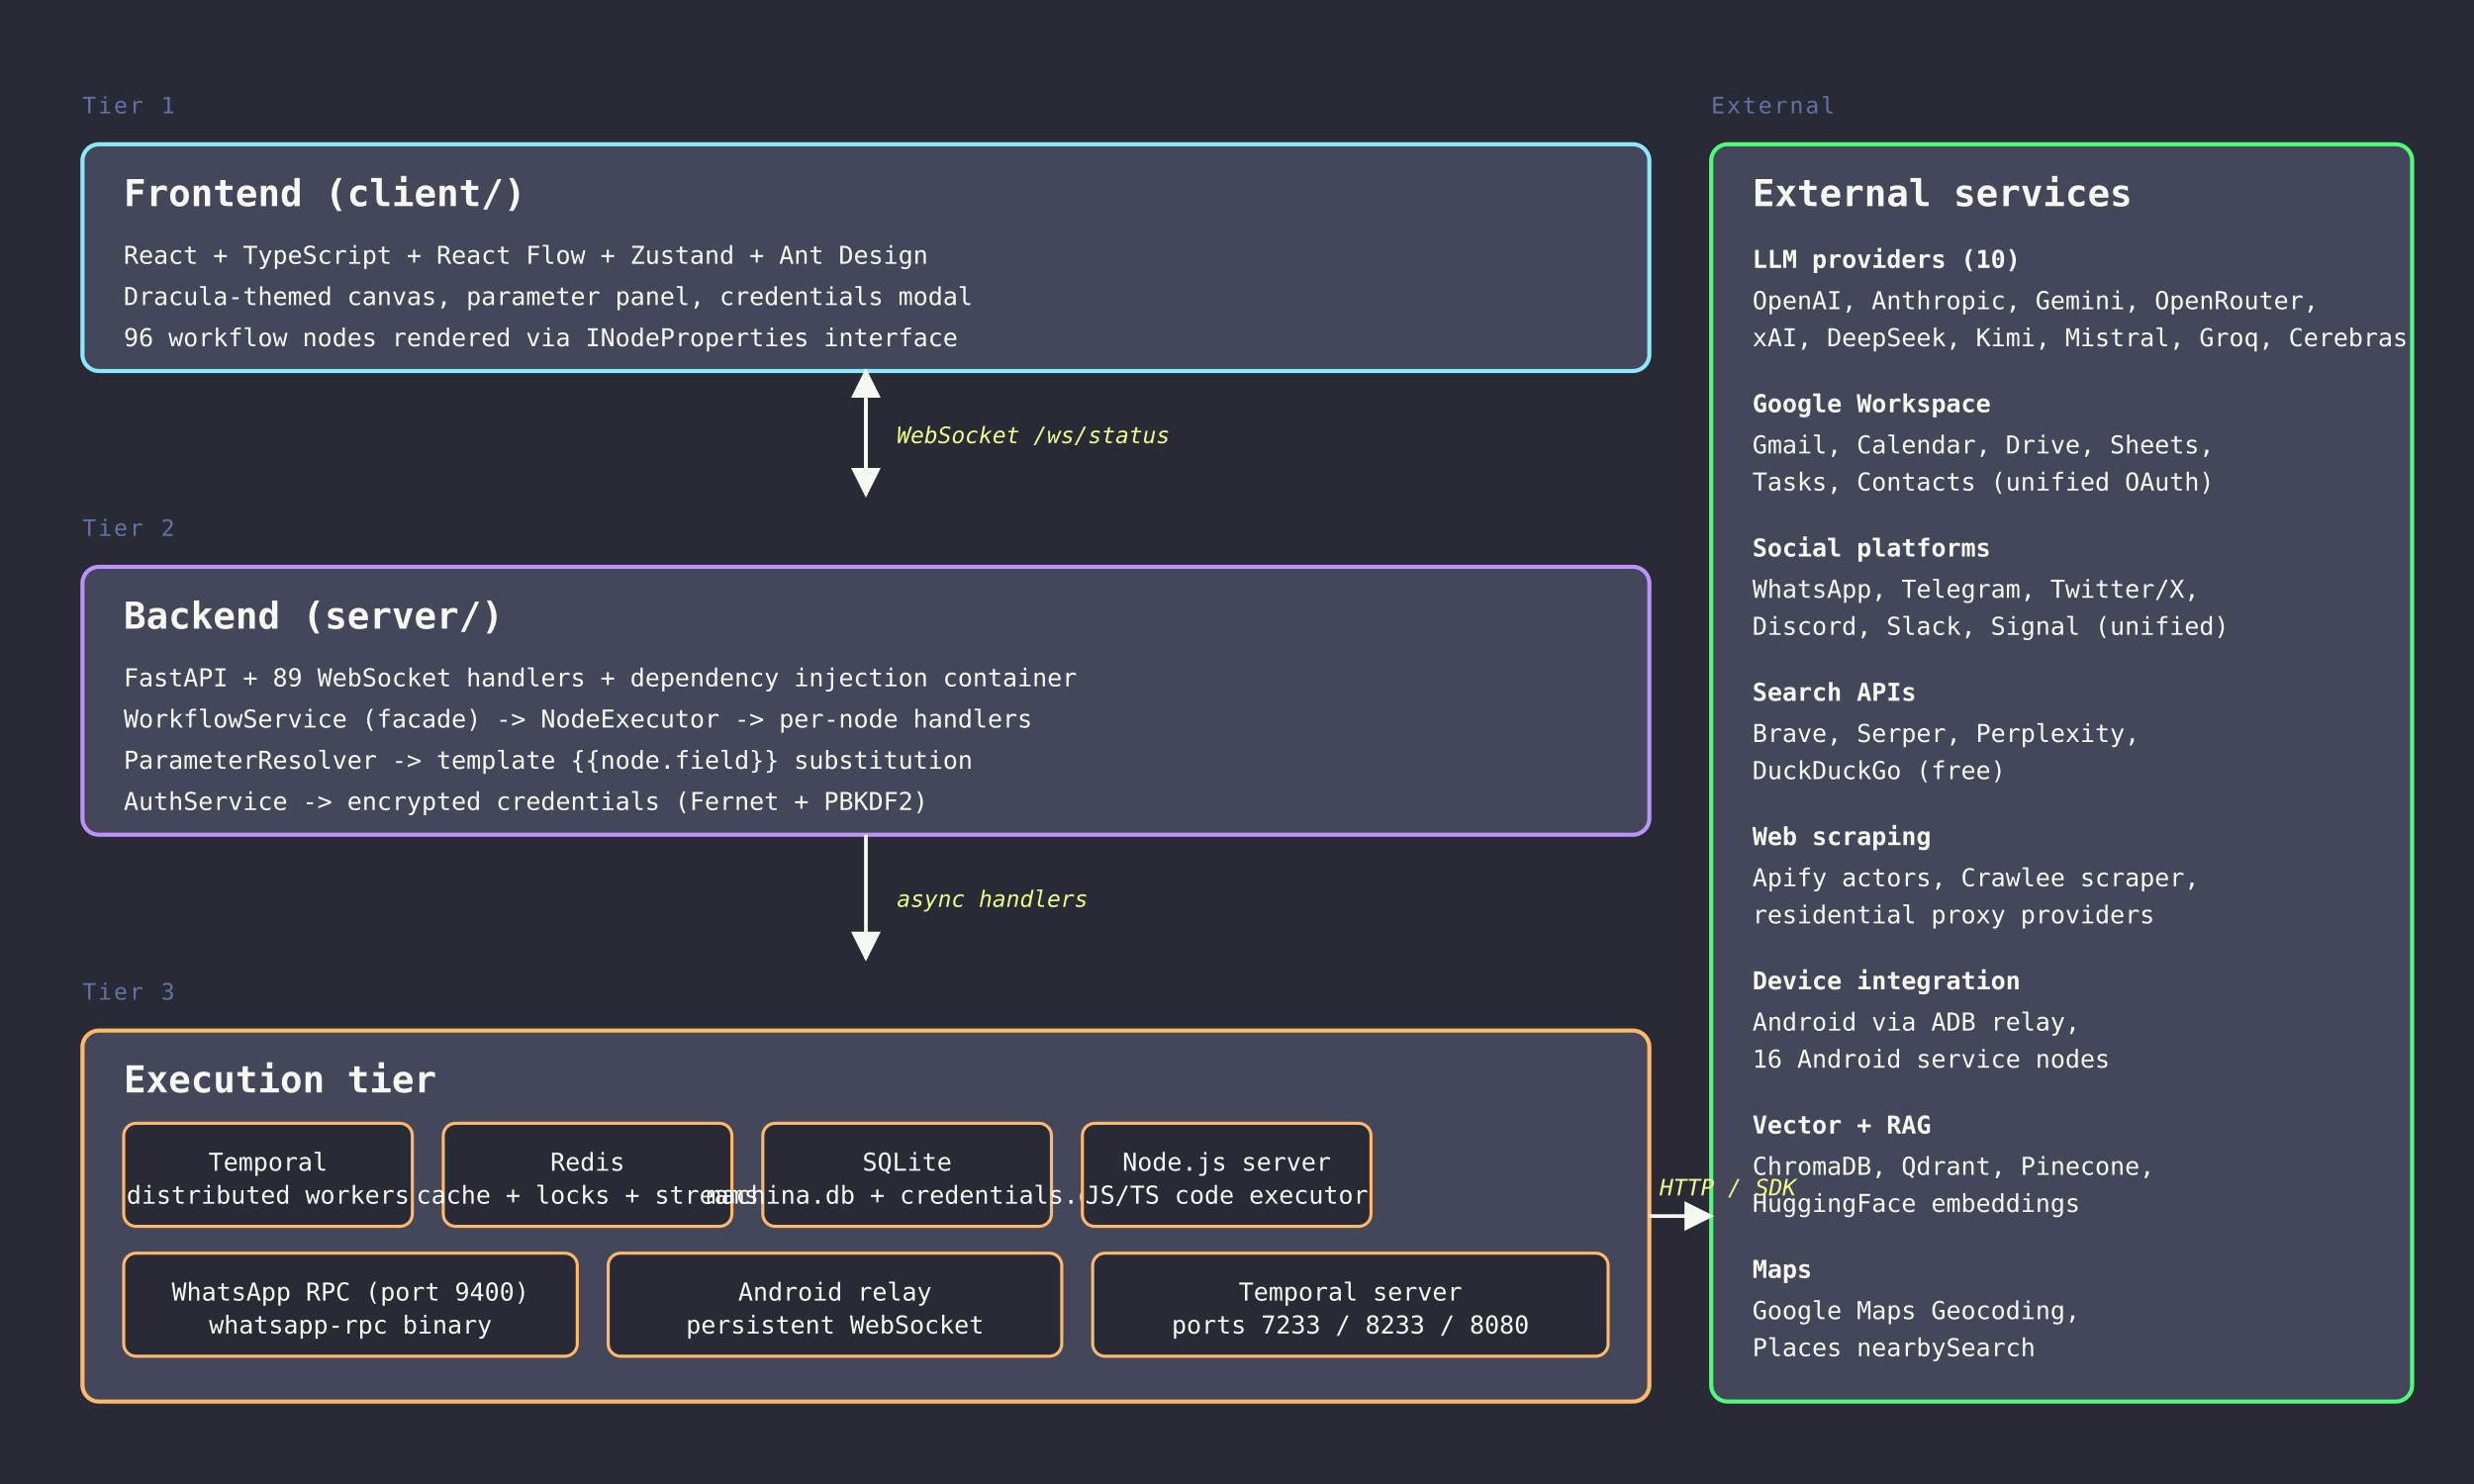
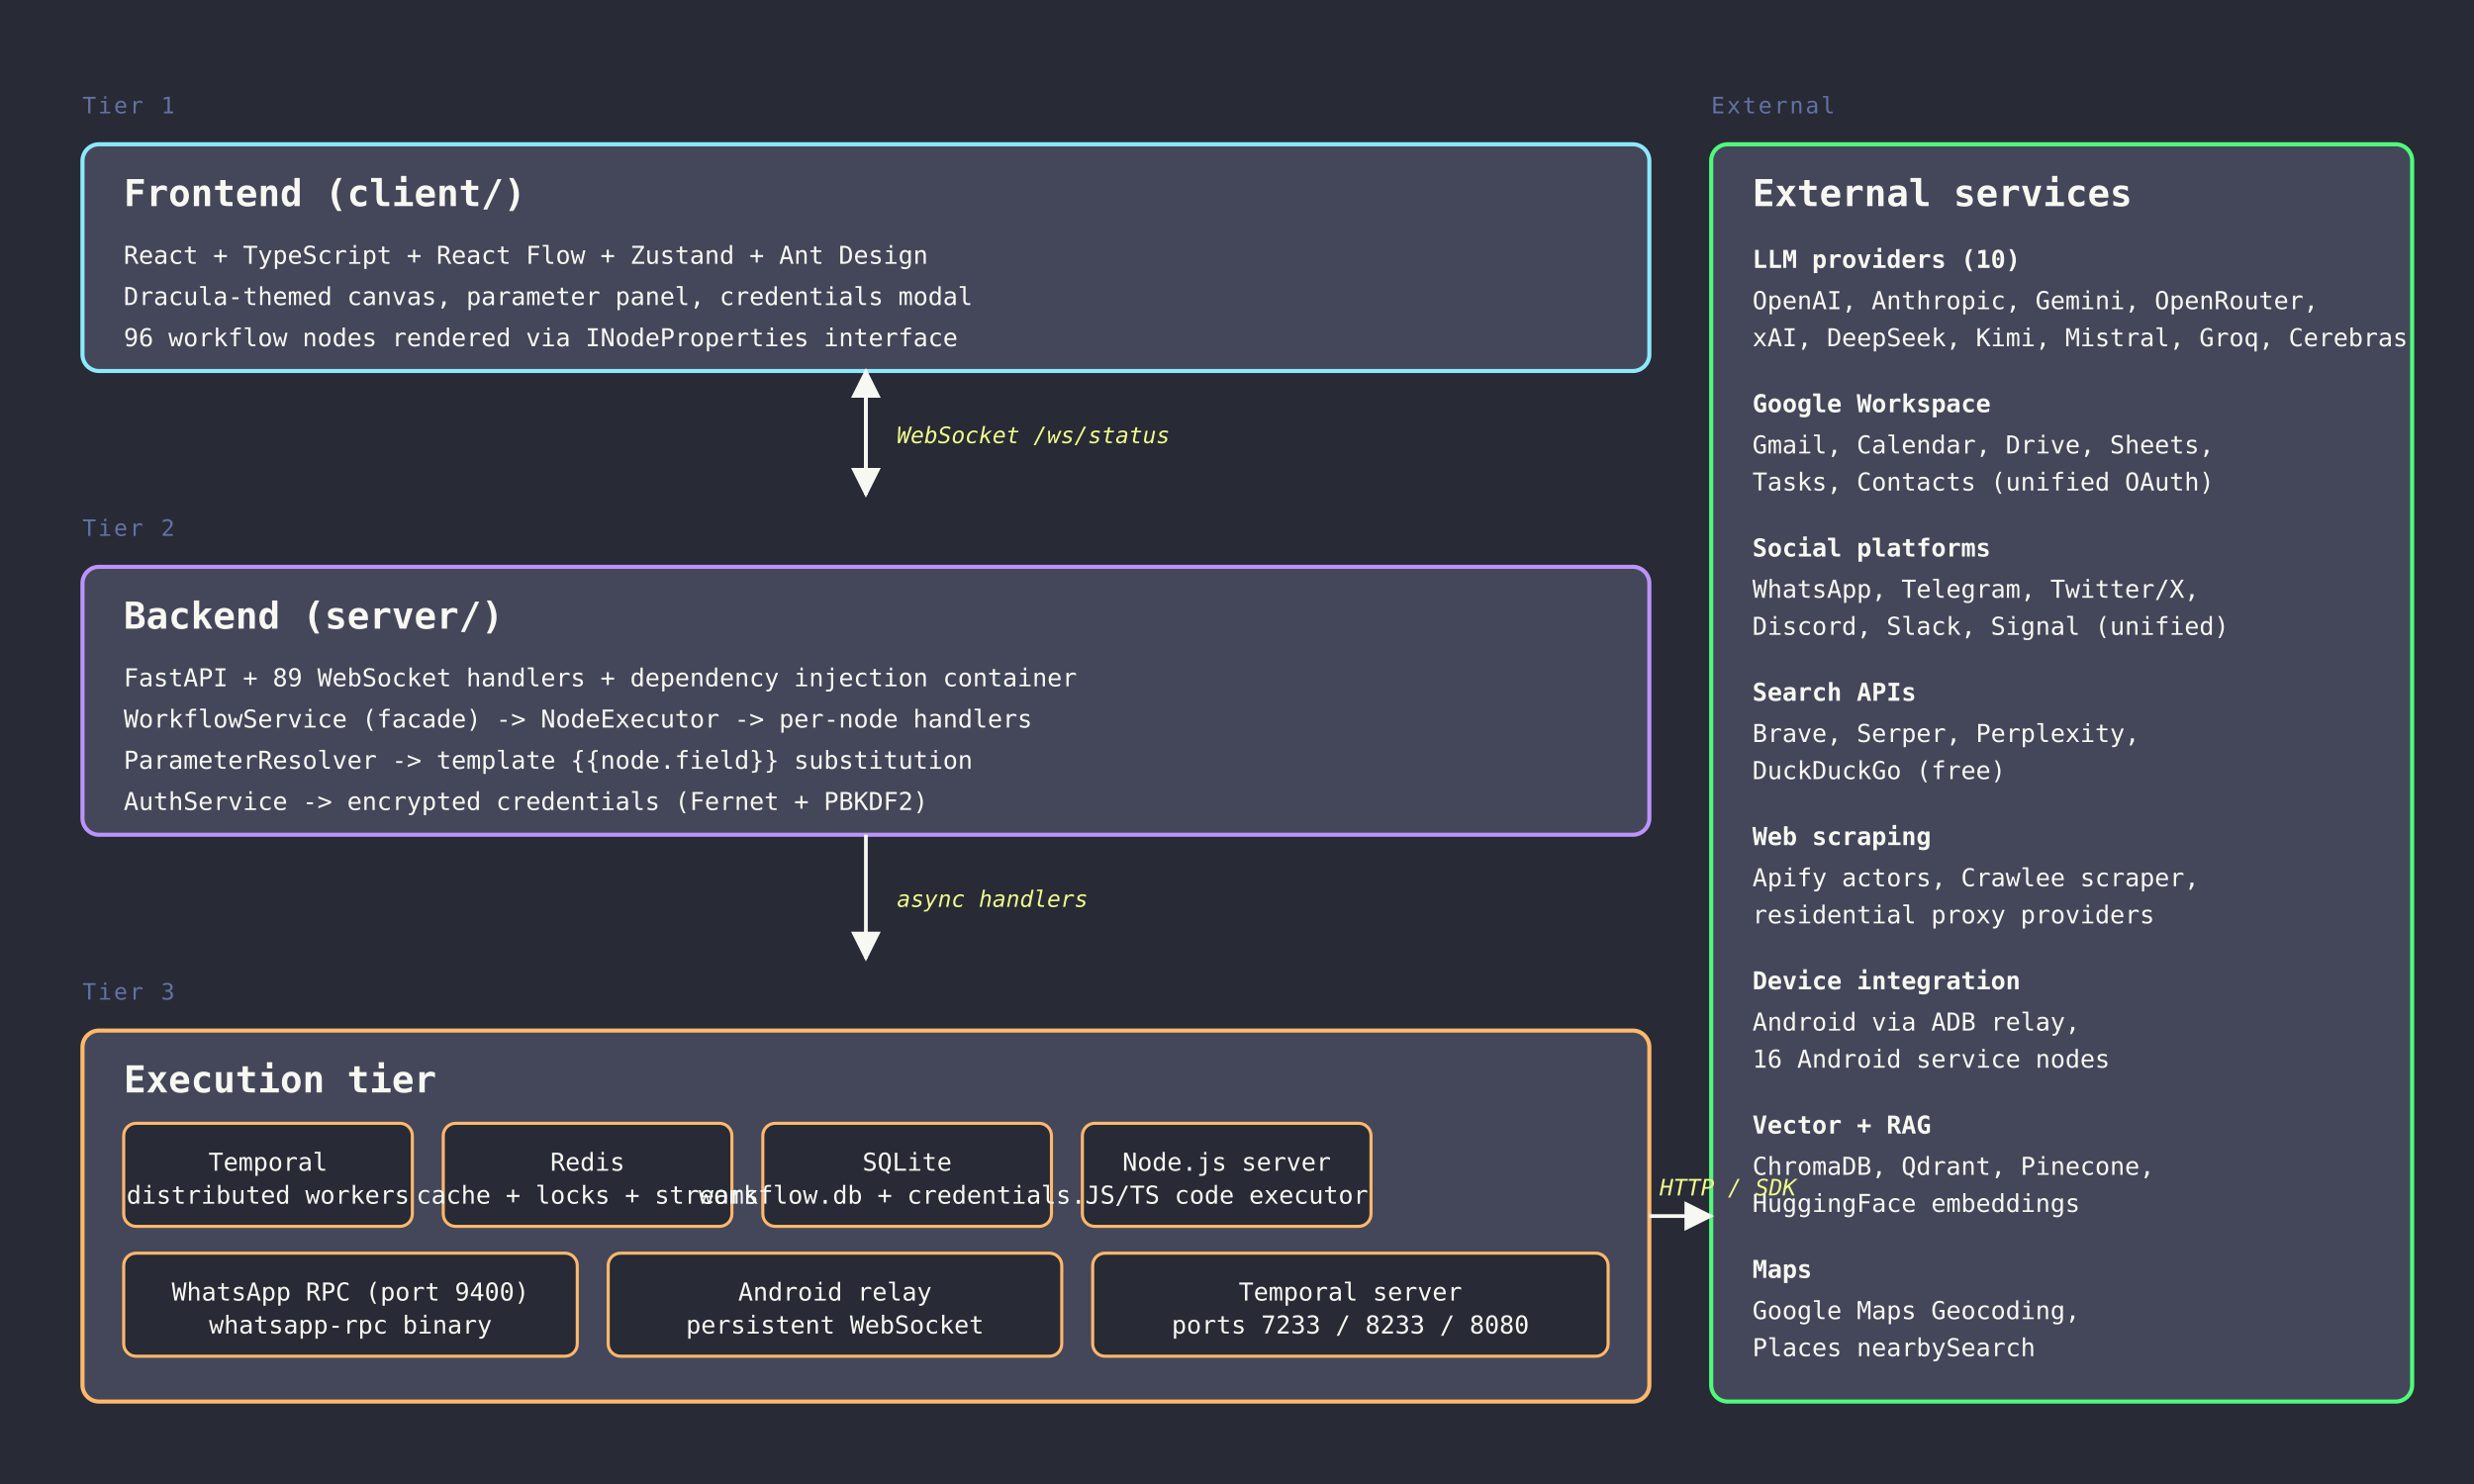
<svg xmlns="http://www.w3.org/2000/svg" viewBox="0 0 1200 720" width="100%" preserveAspectRatio="xMidYMid meet" font-family="ui-monospace, 'SFMono-Regular', Menlo, Consolas, monospace">
  <defs>
    <marker id="arrow" viewBox="0 0 10 10" refX="9" refY="5" markerWidth="8" markerHeight="8" orient="auto-start-reverse">
      <path d="M0,0 L10,5 L0,10 z" fill="#f8f8f2" />
    </marker>
    <style>
      .bg { fill: #282a36; }
      .panel { fill: #44475a; stroke-width: 2; }
      .panel-frontend { stroke: #8be9fd; }
      .panel-backend { stroke: #bd93f9; }
      .panel-exec { stroke: #ffb86c; }
      .panel-ext { stroke: #50fa7b; }
      .title { fill: #f8f8f2; font-size: 18px; font-weight: 700; }
      .sub { fill: #f8f8f2; font-size: 12px; }
      .label { fill: #f1fa8c; font-size: 11px; font-style: italic; }
      .conn { stroke: #f8f8f2; stroke-width: 1.8; fill: none; }
      .small-box { fill: #282a36; stroke-width: 1.5; }
      .small-exec { stroke: #ffb86c; }
      .small-ext { stroke: #50fa7b; }
      .tier-label { fill: #6272a4; font-size: 11px; text-transform: uppercase; letter-spacing: 1px; }
    </style>
  </defs>
  <rect class="bg" width="1200" height="720" />
  <text x="40" y="55" class="tier-label">Tier 1</text>
  <rect class="panel panel-frontend" x="40" y="70" width="760" height="110" rx="8" />
  <text x="60" y="100" class="title">Frontend (client/)</text>
  <text x="60" y="128" class="sub">React + TypeScript + React Flow + Zustand + Ant Design</text>
  <text x="60" y="148" class="sub">Dracula-themed canvas, parameter panel, credentials modal</text>
  <text x="60" y="168" class="sub">96 workflow nodes rendered via INodeProperties interface</text>
  <path class="conn" d="M 420 180 L 420 240" marker-end="url(#arrow)" />
  <path class="conn" d="M 420 240 L 420 180" marker-end="url(#arrow)" />
  <text x="435" y="215" class="label">WebSocket /ws/status</text>
  <text x="40" y="260" class="tier-label">Tier 2</text>
  <rect class="panel panel-backend" x="40" y="275" width="760" height="130" rx="8" />
  <text x="60" y="305" class="title">Backend (server/)</text>
  <text x="60" y="333" class="sub">FastAPI + 89 WebSocket handlers + dependency injection container</text>
  <text x="60" y="353" class="sub">WorkflowService (facade) -&gt; NodeExecutor -&gt; per-node handlers</text>
  <text x="60" y="373" class="sub">ParameterResolver -&gt; template {{node.field}} substitution</text>
  <text x="60" y="393" class="sub">AuthService -&gt; encrypted credentials (Fernet + PBKDF2)</text>
  <path class="conn" d="M 420 405 L 420 465" marker-end="url(#arrow)" />
  <text x="435" y="440" class="label">async handlers</text>
  <text x="40" y="485" class="tier-label">Tier 3</text>
  <rect class="panel panel-exec" x="40" y="500" width="760" height="180" rx="8" />
  <text x="60" y="530" class="title">Execution tier</text>
  <rect class="small-box small-exec" x="60" y="545" width="140" height="50" rx="6" />
  <text x="130" y="568" class="sub" text-anchor="middle">Temporal</text>
  <text x="130" y="584" class="sub" text-anchor="middle" font-size="10">distributed workers</text>
  <rect class="small-box small-exec" x="215" y="545" width="140" height="50" rx="6" />
  <text x="285" y="568" class="sub" text-anchor="middle">Redis</text>
  <text x="285" y="584" class="sub" text-anchor="middle" font-size="10">cache + locks + streams</text>
  <rect class="small-box small-exec" x="370" y="545" width="140" height="50" rx="6" />
  <text x="440" y="568" class="sub" text-anchor="middle">SQLite</text>
-   <text x="440" y="584" class="sub" text-anchor="middle" font-size="10">machina.db + credentials.db</text>
+   <text x="440" y="584" class="sub" text-anchor="middle" font-size="10">workflow.db + credentials.db</text>
  <rect class="small-box small-exec" x="525" y="545" width="140" height="50" rx="6" />
  <text x="595" y="568" class="sub" text-anchor="middle">Node.js server</text>
  <text x="595" y="584" class="sub" text-anchor="middle" font-size="10">JS/TS code executor</text>
  <rect class="small-box small-exec" x="60" y="608" width="220" height="50" rx="6" />
  <text x="170" y="631" class="sub" text-anchor="middle">WhatsApp RPC (port 9400)</text>
  <text x="170" y="647" class="sub" text-anchor="middle" font-size="10">whatsapp-rpc binary</text>
  <rect class="small-box small-exec" x="295" y="608" width="220" height="50" rx="6" />
  <text x="405" y="631" class="sub" text-anchor="middle">Android relay</text>
  <text x="405" y="647" class="sub" text-anchor="middle" font-size="10">persistent WebSocket</text>
  <rect class="small-box small-exec" x="530" y="608" width="250" height="50" rx="6" />
  <text x="655" y="631" class="sub" text-anchor="middle">Temporal server</text>
  <text x="655" y="647" class="sub" text-anchor="middle" font-size="10">ports 7233 / 8233 / 8080</text>
  <text x="830" y="55" class="tier-label">External</text>
  <rect class="panel panel-ext" x="830" y="70" width="340" height="610" rx="8" />
  <text x="850" y="100" class="title">External services</text>
  <text x="850" y="130" class="sub" font-weight="700" fill="#8be9fd">LLM providers (10)</text>
  <text x="850" y="150" class="sub">OpenAI, Anthropic, Gemini, OpenRouter,</text>
  <text x="850" y="168" class="sub">xAI, DeepSeek, Kimi, Mistral, Groq, Cerebras</text>
  <text x="850" y="200" class="sub" font-weight="700" fill="#8be9fd">Google Workspace</text>
  <text x="850" y="220" class="sub">Gmail, Calendar, Drive, Sheets,</text>
  <text x="850" y="238" class="sub">Tasks, Contacts (unified OAuth)</text>
  <text x="850" y="270" class="sub" font-weight="700" fill="#8be9fd">Social platforms</text>
  <text x="850" y="290" class="sub">WhatsApp, Telegram, Twitter/X,</text>
  <text x="850" y="308" class="sub">Discord, Slack, Signal (unified)</text>
  <text x="850" y="340" class="sub" font-weight="700" fill="#8be9fd">Search APIs</text>
  <text x="850" y="360" class="sub">Brave, Serper, Perplexity,</text>
  <text x="850" y="378" class="sub">DuckDuckGo (free)</text>
  <text x="850" y="410" class="sub" font-weight="700" fill="#8be9fd">Web scraping</text>
  <text x="850" y="430" class="sub">Apify actors, Crawlee scraper,</text>
  <text x="850" y="448" class="sub">residential proxy providers</text>
  <text x="850" y="480" class="sub" font-weight="700" fill="#8be9fd">Device integration</text>
  <text x="850" y="500" class="sub">Android via ADB relay,</text>
  <text x="850" y="518" class="sub">16 Android service nodes</text>
  <text x="850" y="550" class="sub" font-weight="700" fill="#8be9fd">Vector + RAG</text>
  <text x="850" y="570" class="sub">ChromaDB, Qdrant, Pinecone,</text>
  <text x="850" y="588" class="sub">HuggingFace embeddings</text>
  <text x="850" y="620" class="sub" font-weight="700" fill="#8be9fd">Maps</text>
  <text x="850" y="640" class="sub">Google Maps Geocoding,</text>
  <text x="850" y="658" class="sub">Places nearbySearch</text>
  <path class="conn" d="M 800 590 L 830 590" marker-end="url(#arrow)" />
  <text x="805" y="580" class="label">HTTP / SDK</text>
</svg>
